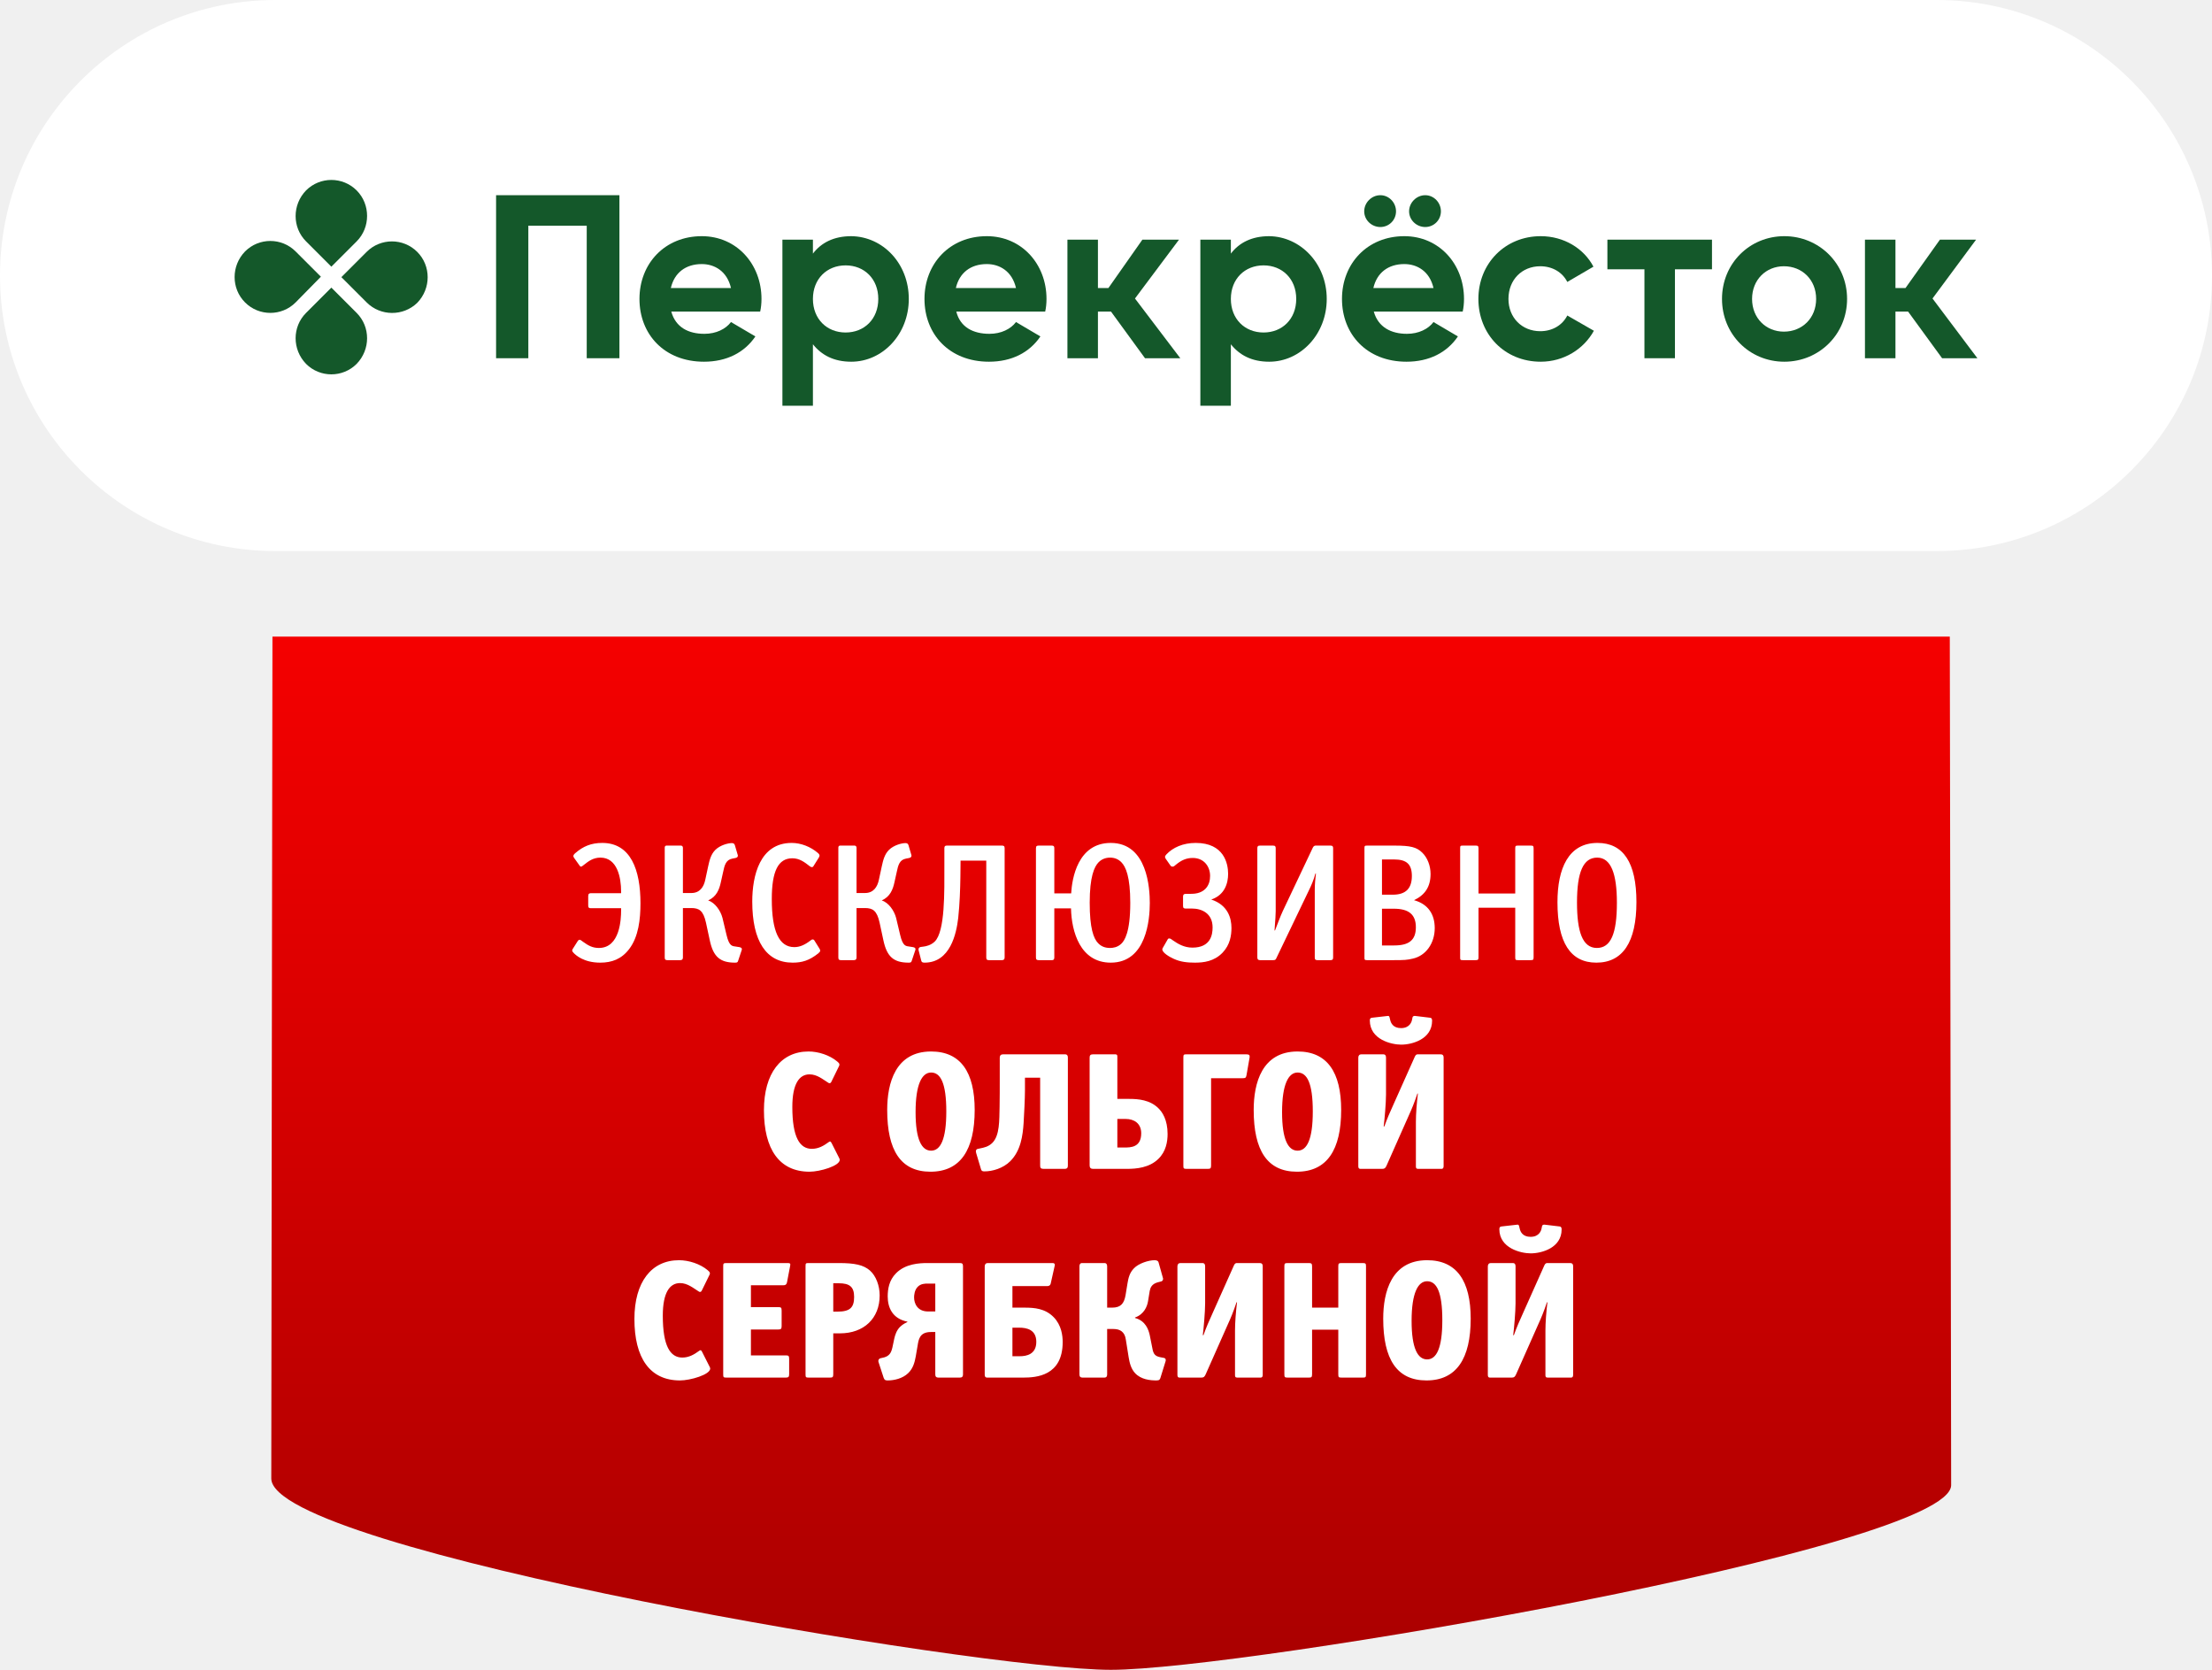
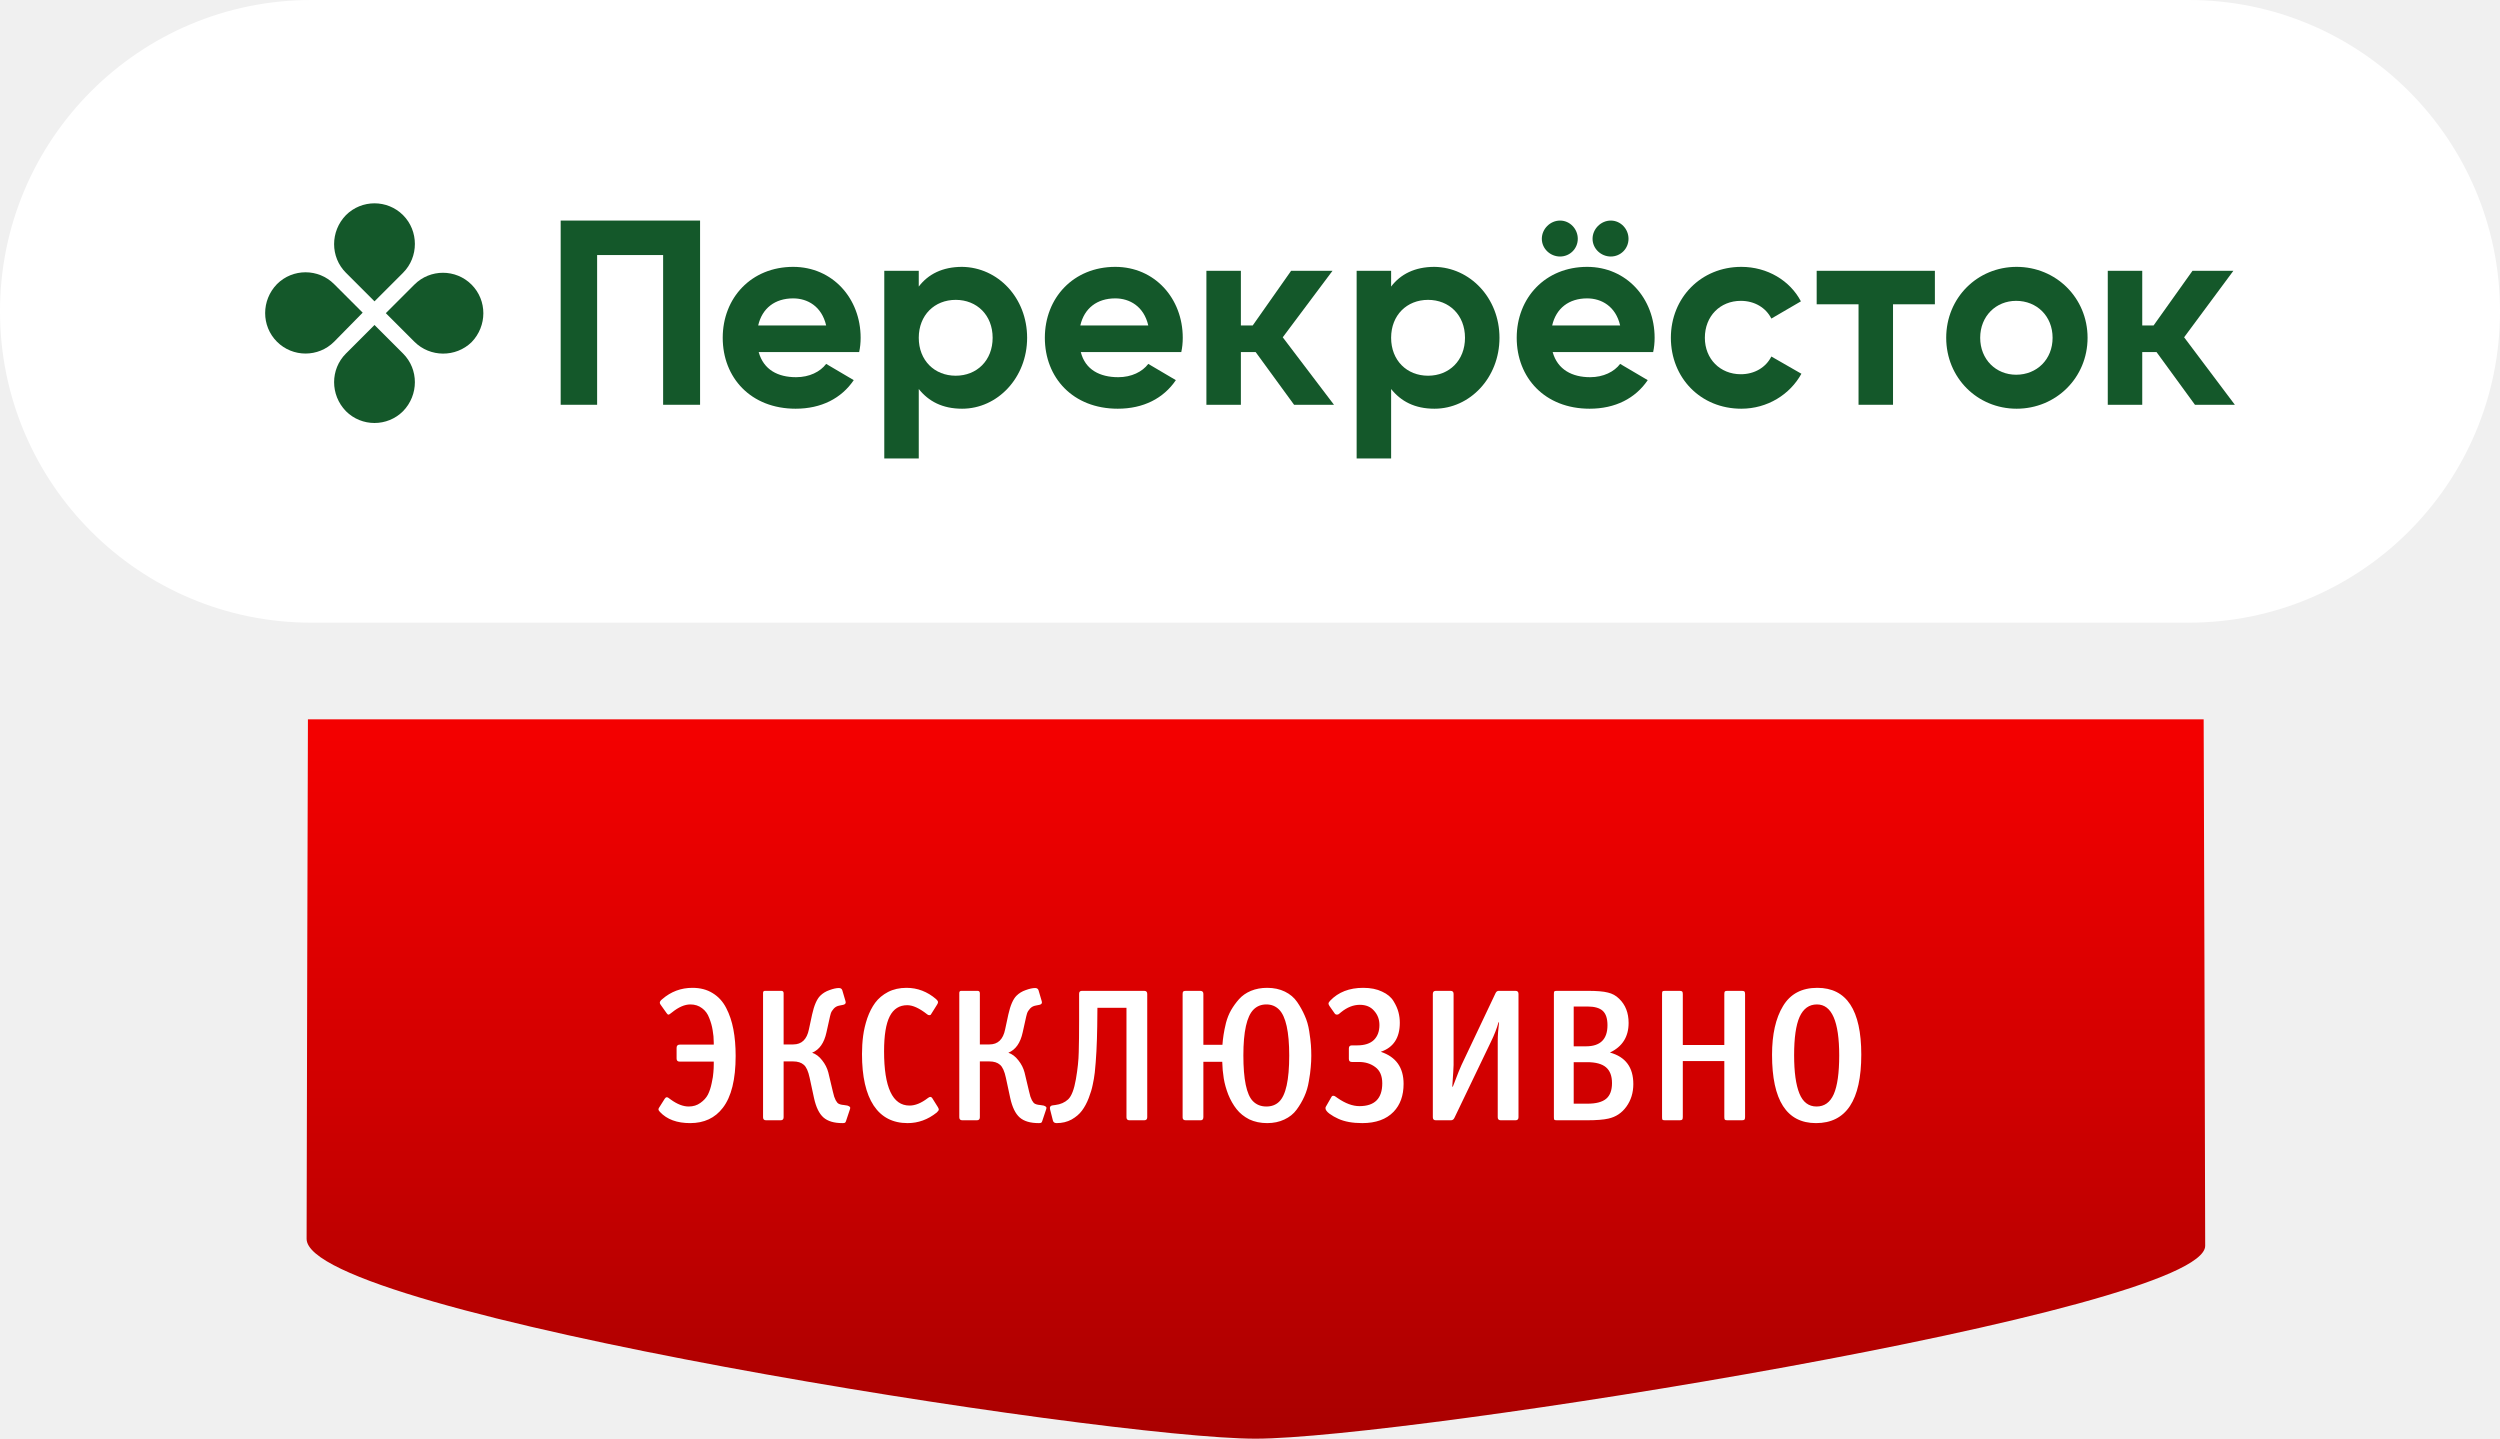
- <svg xmlns="http://www.w3.org/2000/svg" width="212" height="160" viewBox="0 0 212 160" fill="none">
-   <path d="M187 142.304C187 148.33 119.18 160 106.471 160C93.762 160 26 148.542 26 141.667C26 134.792 26.112 61 26.112 61H186.87C186.87 61 187 136.32 187 142.304Z" fill="url(#paint0_linear)" />
-   <path d="M54.871 90.96C54.855 90.992 54.839 91.04 54.839 91.072C54.839 91.152 54.903 91.232 54.967 91.296C55.175 91.52 55.943 92.24 57.527 92.24C58.631 92.24 59.559 91.904 60.295 90.944C61.207 89.76 61.383 88.048 61.383 86.544C61.383 83.36 60.455 80.768 57.719 80.768C56.647 80.768 55.879 81.104 55.159 81.728C54.999 81.856 54.951 81.952 54.951 82.032C54.951 82.08 54.983 82.144 55.015 82.192L55.527 82.912C55.575 82.992 55.623 83.04 55.687 83.04C55.719 83.04 55.751 83.024 55.799 82.992L55.991 82.848C56.391 82.528 56.855 82.176 57.543 82.176C59.175 82.176 59.527 84.112 59.527 85.424V85.584H56.647C56.487 85.584 56.375 85.632 56.375 85.856V86.768C56.375 86.976 56.455 87.024 56.631 87.024H59.527V87.232C59.527 88.048 59.431 90.832 57.399 90.832C56.807 90.832 56.407 90.624 55.879 90.24L55.703 90.112C55.655 90.064 55.591 90.048 55.543 90.048C55.479 90.048 55.431 90.08 55.367 90.176L54.871 90.96ZM65.195 92C65.371 92 65.451 91.92 65.451 91.744V87.008H66.251C67.004 87.008 67.403 87.248 67.659 88.4L68.028 90.112C68.364 91.68 69.019 92.24 70.444 92.24C70.651 92.24 70.7 92.208 70.748 92.048L71.084 91.04C71.1 91.008 71.1 90.976 71.1 90.944C71.1 90.784 70.907 90.768 70.859 90.752L70.555 90.704C70.204 90.64 69.9 90.736 69.627 89.568L69.243 87.952C69.052 87.232 68.523 86.496 67.868 86.272C68.668 85.936 68.939 85.216 69.084 84.544L69.308 83.536C69.436 82.928 69.564 82.384 70.188 82.272L70.507 82.208C70.635 82.176 70.716 82.112 70.716 82C70.716 81.968 70.716 81.936 70.7 81.904L70.427 80.976C70.379 80.816 70.251 80.784 70.139 80.784C69.787 80.784 69.019 80.976 68.555 81.44C68.124 81.872 67.996 82.448 67.868 83.024L67.596 84.288C67.451 85.008 67.052 85.568 66.267 85.568H65.451V81.232C65.451 81.104 65.371 81.024 65.26 81.024H63.867C63.788 81.024 63.708 81.088 63.708 81.2V91.744C63.708 91.952 63.788 92 63.964 92H65.195ZM78.529 90.88L78.049 90.112C78.001 90.032 77.937 90.016 77.889 90.016C77.809 90.016 77.745 90.064 77.665 90.128C77.121 90.544 76.641 90.752 76.129 90.752C74.673 90.752 73.969 89.248 73.969 86.144C73.969 83.456 74.593 82.24 75.937 82.24C76.625 82.24 77.105 82.608 77.617 83.008C77.665 83.056 77.745 83.088 77.809 83.088C77.857 83.088 77.921 83.072 77.953 83.008L78.465 82.192C78.513 82.112 78.545 82.048 78.545 81.984C78.545 81.904 78.497 81.824 78.385 81.728C77.697 81.136 76.769 80.768 75.873 80.768C72.817 80.768 72.097 83.92 72.097 86.384C72.097 90.192 73.441 92.24 75.969 92.24C76.849 92.24 77.553 92.048 78.433 91.344C78.561 91.232 78.609 91.168 78.609 91.088C78.609 91.024 78.577 90.96 78.529 90.88ZM81.836 92C82.012 92 82.092 91.92 82.092 91.744V87.008H82.892C83.644 87.008 84.044 87.248 84.3 88.4L84.668 90.112C85.004 91.68 85.66 92.24 87.084 92.24C87.292 92.24 87.34 92.208 87.388 92.048L87.724 91.04C87.74 91.008 87.74 90.976 87.74 90.944C87.74 90.784 87.548 90.768 87.5 90.752L87.196 90.704C86.844 90.64 86.54 90.736 86.268 89.568L85.884 87.952C85.692 87.232 85.164 86.496 84.508 86.272C85.308 85.936 85.58 85.216 85.724 84.544L85.948 83.536C86.076 82.928 86.204 82.384 86.828 82.272L87.148 82.208C87.276 82.176 87.356 82.112 87.356 82C87.356 81.968 87.356 81.936 87.34 81.904L87.068 80.976C87.02 80.816 86.892 80.784 86.78 80.784C86.428 80.784 85.66 80.976 85.196 81.44C84.764 81.872 84.636 82.448 84.508 83.024L84.236 84.288C84.092 85.008 83.692 85.568 82.908 85.568H82.092V81.232C82.092 81.104 82.012 81.024 81.9 81.024H80.508C80.428 81.024 80.348 81.088 80.348 81.2V91.744C80.348 91.952 80.428 92 80.604 92H81.836ZM96.285 81.28C96.285 81.072 96.205 81.024 96.029 81.024H90.749C90.589 81.024 90.509 81.072 90.509 81.264V82.928C90.509 85.44 90.589 89.248 89.581 90.224C89.229 90.56 88.781 90.672 88.493 90.704L88.253 90.736C88.125 90.752 88.029 90.832 88.029 90.976C88.029 91.008 88.045 91.04 88.045 91.072L88.285 92.016C88.317 92.16 88.365 92.24 88.605 92.24C91.069 92.24 91.661 89.472 91.837 87.952C91.981 86.608 92.029 85.168 92.045 84.016L92.061 82.464H94.525V91.744C94.525 91.952 94.605 92 94.781 92H96.029C96.205 92 96.285 91.92 96.285 91.744V81.28ZM101.046 85.6V81.28C101.046 81.04 100.934 81.024 100.774 81.024H99.574C99.398 81.024 99.286 81.04 99.286 81.28V91.76C99.286 91.968 99.398 92 99.558 92H100.822C101.03 92 101.046 91.856 101.046 91.728V87.04H102.646C102.694 89.264 103.526 92.24 106.454 92.24C109.894 92.24 110.198 88.064 110.198 86.528C110.198 85.168 109.99 80.768 106.454 80.768C103.286 80.768 102.742 84.192 102.662 85.6H101.046ZM106.39 90.832C105.91 90.832 105.542 90.688 105.238 90.368C104.806 89.92 104.438 88.944 104.438 86.496C104.438 84.016 104.87 83.04 105.302 82.608C105.478 82.432 105.83 82.176 106.39 82.176C106.838 82.176 107.19 82.336 107.462 82.608C107.894 83.04 108.326 84 108.326 86.512C108.326 89.36 107.766 90.144 107.462 90.432C107.094 90.784 106.646 90.832 106.39 90.832ZM113.384 86.8C113.384 87.008 113.464 87.056 113.64 87.056H114.248C115.144 87.056 116.216 87.488 116.216 88.864C116.216 89.552 116.04 90.8 114.28 90.8C113.48 90.8 112.888 90.432 112.424 90.112L112.264 90C112.184 89.936 112.104 89.92 112.056 89.92C111.992 89.92 111.96 89.936 111.928 89.984L111.432 90.848C111.4 90.896 111.4 90.928 111.4 90.976C111.4 91.28 112.056 91.68 112.488 91.872C113.144 92.176 113.816 92.24 114.52 92.24C115.352 92.24 116.36 92.128 117.176 91.28C117.896 90.528 118.024 89.616 118.024 88.912C118.024 87.984 117.688 86.72 116.088 86.192C117.384 85.76 117.704 84.624 117.704 83.728C117.704 82.736 117.304 80.768 114.6 80.768C113.368 80.768 112.408 81.216 111.8 81.856C111.704 81.952 111.656 82.032 111.656 82.112C111.656 82.176 111.688 82.224 111.736 82.304L112.184 82.944C112.232 83.008 112.296 83.04 112.376 83.04C112.44 83.04 112.504 83.024 112.552 82.976L112.728 82.832C113.224 82.432 113.688 82.208 114.312 82.208C115.416 82.208 115.976 83.056 115.976 83.92C115.976 84.32 115.896 84.8 115.512 85.184C115.064 85.616 114.472 85.648 114.088 85.648H113.64C113.464 85.648 113.384 85.728 113.384 85.904V86.8ZM127.768 81.28C127.768 81.104 127.72 81.024 127.512 81.024H126.088C126.04 81.024 125.912 81.04 125.832 81.2L122.936 87.312C122.728 87.744 122.328 88.832 122.2 89.152H122.152C122.232 88.032 122.264 87.68 122.264 87.312V81.28C122.264 81.104 122.216 81.024 122.008 81.024H120.76C120.552 81.024 120.504 81.104 120.504 81.28V91.744C120.504 91.92 120.584 92 120.76 92H122.04C122.248 92 122.28 91.92 122.344 91.776L125.416 85.376C125.704 84.784 125.896 84.336 126.072 83.696H126.12C126.056 84.192 126.008 84.752 126.008 85.296V91.744C126.008 91.952 126.088 92 126.264 92H127.512C127.688 92 127.768 91.952 127.768 91.744V81.28ZM137.506 88.928C137.506 87.6 136.866 86.624 135.522 86.256C136.594 85.744 137.106 84.944 137.106 83.744C137.106 82.944 136.802 82.176 136.306 81.696C135.762 81.168 135.186 81.024 133.65 81.024H131.026C130.786 81.024 130.77 81.056 130.77 81.296V91.728C130.77 91.968 130.786 92 131.026 92H133.554C134.61 92 134.85 91.984 135.394 91.856C136.658 91.584 137.506 90.384 137.506 88.928ZM135.314 83.936C135.314 85.136 134.722 85.728 133.49 85.728H132.45V82.352H133.618C134.818 82.352 135.314 82.816 135.314 83.936ZM135.698 88.848C135.698 90.064 135.058 90.592 133.618 90.592H132.45V87.072H133.586C135.042 87.072 135.698 87.648 135.698 88.848ZM146.982 91.728V81.296C146.982 81.056 146.934 81.024 146.694 81.024H145.494C145.254 81.024 145.222 81.056 145.222 81.296V85.616H141.702V81.296C141.702 81.056 141.638 81.024 141.414 81.024H140.198C139.958 81.024 139.942 81.056 139.942 81.296V91.728C139.942 91.968 139.958 92 140.198 92H141.414C141.638 92 141.702 91.968 141.702 91.728V86.976H145.222V91.728C145.222 91.968 145.254 92 145.494 92H146.694C146.934 92 146.982 91.968 146.982 91.728ZM156.837 86.432C156.837 82.672 155.589 80.768 153.109 80.768C150.309 80.768 149.269 83.232 149.269 86.448C149.269 90.32 150.517 92.24 152.997 92.24C155.525 92.24 156.837 90.272 156.837 86.432ZM154.965 86.496C154.965 89.488 154.373 90.832 153.045 90.832C151.653 90.832 151.141 89.232 151.141 86.48C151.141 83.536 151.749 82.176 153.077 82.176C154.405 82.176 154.965 83.744 154.965 86.496ZM80.433 110.976L79.697 109.52C79.649 109.424 79.601 109.376 79.553 109.376C79.505 109.376 79.457 109.408 79.393 109.456C78.977 109.76 78.465 110.08 77.809 110.08C76.657 110.08 75.937 108.992 75.937 106.064C75.937 103.84 76.609 102.944 77.585 102.944C78.321 102.944 78.881 103.44 79.377 103.744C79.425 103.776 79.457 103.792 79.505 103.792C79.585 103.792 79.633 103.744 79.681 103.648L80.417 102.144C80.449 102.096 80.449 102.048 80.449 102C80.449 101.888 80.369 101.824 80.241 101.712C79.521 101.104 78.433 100.752 77.489 100.752C74.849 100.752 73.217 102.848 73.217 106.384C73.217 110.112 74.689 112.272 77.585 112.272C78.593 112.272 80.481 111.712 80.481 111.136C80.481 111.088 80.465 111.04 80.433 110.976ZM93.414 106.352C93.414 102.736 92.07 100.752 89.238 100.752C85.814 100.752 85.03 103.792 85.03 106.352C85.03 110.224 86.326 112.272 89.174 112.272C92.054 112.272 93.414 110.176 93.414 106.352ZM90.694 106.496C90.694 109.184 90.134 110.256 89.238 110.256C88.342 110.256 87.75 109.216 87.75 106.56C87.75 103.904 88.358 102.768 89.238 102.768C90.15 102.768 90.694 103.792 90.694 106.496ZM98.233 103.264H99.689V111.68C99.689 111.904 99.753 112 100.025 112H102.025C102.281 112 102.345 111.888 102.345 111.68V101.312C102.345 101.104 102.233 101.024 102.089 101.024H96.137C95.929 101.024 95.817 101.136 95.817 101.344V103.632C95.817 104.336 95.817 105.024 95.801 106.08C95.769 107.36 95.817 108.768 95.129 109.488C94.745 109.888 94.265 109.968 93.961 110.032L93.737 110.08C93.657 110.096 93.529 110.128 93.529 110.32C93.529 110.368 93.545 110.432 93.561 110.496L94.025 112.048C94.073 112.224 94.201 112.24 94.361 112.24C95.113 112.24 96.137 111.952 96.825 111.264C97.833 110.256 98.025 108.816 98.105 107.584C98.153 106.848 98.233 105.2 98.233 104.464V103.264ZM107.087 107.216H107.887C108.703 107.216 109.375 107.648 109.375 108.592C109.375 109.952 108.351 109.952 107.775 109.952H107.087V107.216ZM104.751 101.024C104.495 101.024 104.431 101.136 104.431 101.344V111.68C104.431 111.888 104.543 112 104.751 112H108.015C108.927 112 110.143 111.888 111.007 111.056C111.759 110.336 111.903 109.376 111.903 108.656C111.903 107.296 111.391 106.544 111.023 106.192C110.223 105.392 109.103 105.296 108.239 105.296H107.087V101.232C107.087 101.024 106.975 101.024 106.815 101.024H104.751ZM119.383 101.024H113.735C113.431 101.024 113.415 101.056 113.415 101.36V111.68C113.415 111.952 113.431 112 113.735 112H115.735C116.007 112 116.071 111.952 116.071 111.68V103.312H119.111C119.351 103.312 119.415 103.28 119.463 103.04L119.751 101.392C119.767 101.328 119.767 101.28 119.767 101.232C119.767 101.056 119.671 101.024 119.383 101.024ZM128.539 106.352C128.539 102.736 127.195 100.752 124.363 100.752C120.939 100.752 120.155 103.792 120.155 106.352C120.155 110.224 121.451 112.272 124.299 112.272C127.179 112.272 128.539 110.176 128.539 106.352ZM125.819 106.496C125.819 109.184 125.259 110.256 124.363 110.256C123.467 110.256 122.875 109.216 122.875 106.56C122.875 103.904 123.483 102.768 124.363 102.768C125.275 102.768 125.819 103.792 125.819 106.496ZM135.605 97.344H135.573C135.493 97.344 135.397 97.392 135.381 97.472L135.333 97.696C135.301 97.904 135.109 98.512 134.277 98.512C133.509 98.512 133.301 98.016 133.237 97.728L133.173 97.472C133.141 97.36 133.093 97.344 133.029 97.344L131.477 97.52C131.333 97.536 131.285 97.632 131.285 97.776C131.285 99.616 133.365 100.096 134.293 100.096C135.349 100.096 137.253 99.568 137.253 97.808C137.253 97.664 137.221 97.536 137.077 97.52L135.605 97.344ZM130.181 111.728C130.181 111.856 130.197 112 130.389 112H132.469C132.693 112 132.773 111.936 132.885 111.696L135.029 106.864C135.285 106.304 135.557 105.664 135.845 104.784H135.893C135.781 105.68 135.701 106.736 135.701 107.488V111.744C135.701 111.888 135.717 112 135.909 112H138.149C138.341 112 138.357 111.84 138.357 111.712V101.344C138.357 101.056 138.213 101.024 138.021 101.024H135.909C135.813 101.024 135.701 101.024 135.605 101.232L133.589 105.744C133.205 106.592 132.949 107.168 132.677 107.936H132.613C132.693 107.312 132.837 105.696 132.837 104.88V101.344C132.837 101.168 132.789 101.024 132.565 101.024H130.469C130.293 101.024 130.181 101.136 130.181 101.344V111.728ZM68.019 130.976L67.283 129.52C67.235 129.424 67.187 129.376 67.139 129.376C67.091 129.376 67.043 129.408 66.979 129.456C66.563 129.76 66.051 130.08 65.395 130.08C64.243 130.08 63.523 128.992 63.523 126.064C63.523 123.84 64.195 122.944 65.171 122.944C65.907 122.944 66.467 123.44 66.963 123.744C67.011 123.776 67.043 123.792 67.091 123.792C67.171 123.792 67.219 123.744 67.267 123.648L68.003 122.144C68.035 122.096 68.035 122.048 68.035 122C68.035 121.888 67.955 121.824 67.827 121.712C67.107 121.104 66.019 120.752 65.075 120.752C62.435 120.752 60.803 122.848 60.803 126.384C60.803 130.112 62.275 132.272 65.171 132.272C66.179 132.272 68.067 131.712 68.067 131.136C68.067 131.088 68.051 131.04 68.019 130.976ZM75.713 121.376C75.729 121.296 75.745 121.216 75.745 121.168C75.745 121.056 75.681 121.024 75.473 121.024H69.633C69.329 121.024 69.313 121.072 69.313 121.344V131.664C69.313 131.968 69.329 132 69.633 132H75.297C75.569 132 75.633 131.936 75.633 131.664V130.208C75.633 129.904 75.569 129.872 75.297 129.872H71.969V127.392H74.577C74.849 127.392 74.913 127.328 74.913 127.056V125.584C74.913 125.28 74.849 125.248 74.577 125.248H71.969V123.152H75.073C75.281 123.152 75.377 123.088 75.425 122.88L75.713 121.376ZM84.308 124.128C84.308 123.184 83.956 122.256 83.38 121.744C82.756 121.2 81.924 121.024 80.388 121.024H77.524C77.22 121.024 77.204 121.04 77.204 121.344V131.664C77.204 131.968 77.22 132 77.524 132H79.524C79.796 132 79.86 131.968 79.86 131.664V127.76H80.5C82.804 127.76 84.308 126.32 84.308 124.128ZM81.86 124.272C81.86 125.312 81.444 125.68 80.244 125.68H79.86V122.96H80.372C81.428 122.96 81.86 123.296 81.86 124.272ZM88.887 121.024C88.119 121.024 86.775 121.088 85.879 122C85.207 122.672 85.079 123.52 85.079 124.224C85.079 125.264 85.511 126.352 86.967 126.64V126.672C86.903 126.704 86.535 126.864 86.263 127.136C85.927 127.472 85.783 127.92 85.703 128.288L85.527 129.12C85.415 129.584 85.271 129.984 84.535 130.112L84.391 130.144C84.263 130.176 84.183 130.272 84.183 130.4C84.183 130.432 84.183 130.48 84.199 130.512L84.695 132.032C84.775 132.256 84.903 132.272 85.079 132.272C85.687 132.272 86.503 132.096 87.047 131.568C87.527 131.104 87.671 130.496 87.767 129.968L87.943 128.944C88.039 128.368 88.119 127.632 89.223 127.632H89.639V131.68C89.639 131.888 89.703 132 89.959 132H91.975C92.183 132 92.295 131.936 92.295 131.68V121.312C92.295 121.072 92.199 121.024 91.975 121.024H88.887ZM89.639 125.664H88.951C87.911 125.664 87.607 124.88 87.607 124.32C87.607 124.112 87.639 123.616 87.959 123.296C88.263 122.992 88.663 122.992 88.903 122.992H89.639V125.664ZM97.032 123.232H100.392C100.552 123.232 100.664 123.136 100.696 123.008L101.08 121.296C101.096 121.248 101.096 121.232 101.096 121.2C101.096 121.04 100.968 121.024 100.856 121.024H94.664C94.488 121.024 94.376 121.136 94.376 121.344V131.712C94.376 131.856 94.408 132 94.616 132H98.056C99.32 132 101.848 131.84 101.848 128.592C101.848 127.984 101.736 126.976 100.984 126.208C100.168 125.376 99.144 125.296 98.184 125.296H97.032V123.232ZM97.032 127.216H97.688C98.408 127.216 99.32 127.408 99.32 128.576C99.32 129.792 98.344 129.952 97.752 129.952H97.032V127.216ZM105.838 132C106.094 132 106.11 131.808 106.11 131.68V127.344H106.734C107.342 127.344 107.806 127.616 107.902 128.368L108.174 130.064C108.254 130.544 108.382 131.136 108.782 131.568C109.358 132.192 110.238 132.272 110.846 132.272C111.134 132.272 111.166 132.16 111.214 132.032L111.71 130.432C111.726 130.4 111.726 130.352 111.726 130.32C111.726 130.208 111.678 130.144 111.55 130.112L111.214 130.048C110.734 129.952 110.542 129.776 110.446 129.2L110.19 127.92C110.078 127.424 109.806 126.56 108.782 126.288V126.24C109.646 125.936 109.95 125.184 110.03 124.672L110.19 123.696C110.254 123.36 110.398 123.04 110.926 122.88L111.294 122.784C111.406 122.752 111.47 122.656 111.47 122.544C111.47 122.512 111.47 122.48 111.454 122.448L111.038 120.96C111.006 120.832 110.894 120.752 110.654 120.752C110.078 120.752 109.134 121.056 108.686 121.52C108.254 121.952 108.142 122.48 108.062 122.96L107.87 124.128C107.726 124.912 107.406 125.296 106.59 125.296H106.11V121.344C106.11 121.216 106.078 121.024 105.854 121.024H103.71C103.486 121.024 103.454 121.216 103.454 121.344V131.68C103.454 131.888 103.518 132 103.774 132H105.838ZM112.845 131.728C112.845 131.856 112.861 132 113.053 132H115.133C115.357 132 115.437 131.936 115.549 131.696L117.693 126.864C117.949 126.304 118.221 125.664 118.509 124.784H118.557C118.445 125.68 118.365 126.736 118.365 127.488V131.744C118.365 131.888 118.381 132 118.573 132H120.813C121.005 132 121.021 131.84 121.021 131.712V121.344C121.021 121.056 120.877 121.024 120.685 121.024H118.573C118.477 121.024 118.365 121.024 118.269 121.232L116.253 125.744C115.869 126.592 115.613 127.168 115.341 127.936H115.277C115.357 127.312 115.501 125.696 115.501 124.88V121.344C115.501 121.168 115.453 121.024 115.229 121.024H113.133C112.957 121.024 112.845 121.136 112.845 121.344V131.728ZM130.919 131.664V121.344C130.919 121.072 130.887 121.024 130.583 121.024H128.599C128.295 121.024 128.263 121.072 128.263 121.344V125.296H125.751V121.344C125.751 121.072 125.687 121.024 125.415 121.024H123.431C123.127 121.024 123.095 121.072 123.095 121.344V131.664C123.095 131.968 123.127 132 123.431 132H125.415C125.687 132 125.751 131.968 125.751 131.664V127.408H128.263V131.664C128.263 131.968 128.295 132 128.599 132H130.583C130.887 132 130.919 131.968 130.919 131.664ZM140.953 126.352C140.953 122.736 139.609 120.752 136.777 120.752C133.353 120.752 132.569 123.792 132.569 126.352C132.569 130.224 133.865 132.272 136.713 132.272C139.593 132.272 140.953 130.176 140.953 126.352ZM138.233 126.496C138.233 129.184 137.673 130.256 136.777 130.256C135.881 130.256 135.289 129.216 135.289 126.56C135.289 123.904 135.897 122.768 136.777 122.768C137.689 122.768 138.233 123.792 138.233 126.496ZM148.019 117.344H147.987C147.907 117.344 147.811 117.392 147.795 117.472L147.747 117.696C147.715 117.904 147.523 118.512 146.691 118.512C145.923 118.512 145.715 118.016 145.651 117.728L145.587 117.472C145.555 117.36 145.507 117.344 145.443 117.344L143.891 117.52C143.747 117.536 143.699 117.632 143.699 117.776C143.699 119.616 145.779 120.096 146.707 120.096C147.763 120.096 149.667 119.568 149.667 117.808C149.667 117.664 149.635 117.536 149.491 117.52L148.019 117.344ZM142.595 131.728C142.595 131.856 142.611 132 142.803 132H144.883C145.107 132 145.187 131.936 145.299 131.696L147.443 126.864C147.699 126.304 147.971 125.664 148.259 124.784H148.307C148.195 125.68 148.115 126.736 148.115 127.488V131.744C148.115 131.888 148.131 132 148.323 132H150.563C150.755 132 150.771 131.84 150.771 131.712V121.344C150.771 121.056 150.627 121.024 150.435 121.024H148.323C148.227 121.024 148.115 121.024 148.019 121.232L146.003 125.744C145.619 126.592 145.363 127.168 145.091 127.936H145.027C145.107 127.312 145.251 125.696 145.251 124.88V121.344C145.251 121.168 145.203 121.024 144.979 121.024H142.883C142.707 121.024 142.595 121.136 142.595 121.344V131.728Z" fill="white" />
+ <svg xmlns="http://www.w3.org/2000/svg" width="212" height="122" viewBox="0 0 212 122" fill="none">
+   <path d="M187 105.644C187 111.214 119.18 122 106.471 122C93.762 122 26 111.41 26 105.056C26 98.702 26.112 61 26.112 61H186.87C186.87 61 187 100.114 187 105.644Z" fill="url(#paint0_linear)" />
+   <path d="M55.871 93.96L56.367 93.176C56.421 93.091 56.479 93.048 56.543 93.048C56.607 93.048 56.661 93.069 56.703 93.112L56.879 93.24C57.423 93.635 57.93 93.832 58.399 93.832C58.783 93.832 59.114 93.731 59.391 93.528C59.679 93.325 59.893 93.091 60.031 92.824C60.17 92.547 60.277 92.221 60.351 91.848C60.437 91.464 60.485 91.16 60.495 90.936C60.517 90.701 60.527 90.467 60.527 90.232V90.024H57.631C57.461 90.024 57.375 89.939 57.375 89.768V88.856C57.375 88.675 57.466 88.584 57.647 88.584H60.527V88.424C60.527 88.051 60.495 87.693 60.431 87.352C60.378 87.011 60.282 86.669 60.143 86.328C60.015 85.976 59.813 85.699 59.535 85.496C59.258 85.283 58.927 85.176 58.543 85.176C58.063 85.176 57.546 85.4 56.991 85.848L56.799 85.992C56.757 86.024 56.719 86.04 56.687 86.04C56.634 86.04 56.581 85.997 56.527 85.912L56.015 85.192C55.973 85.128 55.951 85.075 55.951 85.032C55.951 84.936 56.021 84.835 56.159 84.728C56.895 84.088 57.749 83.768 58.719 83.768C59.381 83.768 59.951 83.917 60.431 84.216C60.922 84.515 61.306 84.936 61.583 85.48C61.861 86.013 62.063 86.616 62.191 87.288C62.319 87.96 62.383 88.712 62.383 89.544C62.383 91.539 62.021 93.005 61.295 93.944C60.634 94.808 59.711 95.24 58.527 95.24C57.407 95.24 56.554 94.925 55.967 94.296C55.882 94.211 55.839 94.136 55.839 94.072C55.839 94.04 55.85 94.003 55.871 93.96ZM66.195 95H64.963C64.793 95 64.707 94.915 64.707 94.744V84.2C64.707 84.083 64.761 84.024 64.868 84.024H66.26C66.388 84.024 66.451 84.093 66.451 84.232V88.568H67.267C67.982 88.568 68.425 88.141 68.596 87.288L68.868 86.024C69.038 85.256 69.267 84.728 69.555 84.44C69.769 84.227 70.03 84.067 70.34 83.96C70.659 83.843 70.926 83.784 71.139 83.784C71.289 83.784 71.385 83.848 71.427 83.976L71.7 84.904C71.71 84.925 71.716 84.957 71.716 85C71.716 85.107 71.646 85.176 71.507 85.208L71.188 85.272C70.996 85.304 70.835 85.389 70.707 85.528C70.579 85.667 70.494 85.805 70.451 85.944C70.409 86.083 70.361 86.28 70.308 86.536L70.084 87.544C69.891 88.44 69.486 89.016 68.868 89.272C69.188 89.379 69.47 89.592 69.716 89.912C69.972 90.232 70.147 90.579 70.243 90.952L70.627 92.568C70.67 92.728 70.707 92.872 70.74 93C70.782 93.117 70.825 93.219 70.868 93.304C70.921 93.379 70.963 93.443 70.996 93.496C71.028 93.539 71.076 93.576 71.139 93.608C71.204 93.629 71.246 93.645 71.267 93.656C71.289 93.667 71.337 93.677 71.412 93.688C71.486 93.699 71.534 93.704 71.555 93.704L71.859 93.752C72.019 93.805 72.1 93.869 72.1 93.944C72.1 93.987 72.094 94.019 72.084 94.04L71.748 95.048C71.726 95.133 71.694 95.187 71.651 95.208C71.62 95.229 71.55 95.24 71.444 95.24C70.729 95.24 70.19 95.08 69.828 94.76C69.465 94.44 69.198 93.891 69.028 93.112L68.659 91.4C68.542 90.845 68.377 90.477 68.163 90.296C67.95 90.104 67.646 90.008 67.251 90.008H66.451V94.744C66.451 94.915 66.366 95 66.195 95ZM79.529 93.88C79.582 93.965 79.609 94.035 79.609 94.088C79.609 94.152 79.55 94.237 79.433 94.344C78.686 94.941 77.865 95.24 76.969 95.24C75.71 95.24 74.75 94.744 74.089 93.752C73.427 92.749 73.097 91.293 73.097 89.384C73.097 88.851 73.129 88.339 73.193 87.848C73.257 87.357 73.374 86.856 73.545 86.344C73.726 85.832 73.95 85.395 74.217 85.032C74.494 84.659 74.857 84.355 75.305 84.12C75.763 83.885 76.286 83.768 76.873 83.768C77.801 83.768 78.638 84.088 79.385 84.728C79.492 84.824 79.545 84.909 79.545 84.984C79.545 85.037 79.518 85.107 79.465 85.192L78.953 86.008C78.931 86.061 78.883 86.088 78.809 86.088C78.734 86.088 78.67 86.061 78.617 86.008C77.966 85.496 77.406 85.24 76.937 85.24C76.265 85.24 75.769 85.555 75.449 86.184C75.129 86.813 74.969 87.8 74.969 89.144C74.969 92.216 75.689 93.752 77.129 93.752C77.609 93.752 78.121 93.544 78.665 93.128C78.761 93.053 78.835 93.016 78.889 93.016C78.953 93.016 79.006 93.048 79.049 93.112L79.529 93.88ZM82.836 95H81.604C81.433 95 81.348 94.915 81.348 94.744V84.2C81.348 84.083 81.401 84.024 81.508 84.024H82.9C83.028 84.024 83.092 84.093 83.092 84.232V88.568H83.908C84.623 88.568 85.066 88.141 85.236 87.288L85.508 86.024C85.679 85.256 85.908 84.728 86.196 84.44C86.409 84.227 86.671 84.067 86.98 83.96C87.3 83.843 87.567 83.784 87.78 83.784C87.93 83.784 88.025 83.848 88.068 83.976L88.34 84.904C88.351 84.925 88.356 84.957 88.356 85C88.356 85.107 88.287 85.176 88.148 85.208L87.828 85.272C87.636 85.304 87.476 85.389 87.348 85.528C87.22 85.667 87.135 85.805 87.092 85.944C87.049 86.083 87.001 86.28 86.948 86.536L86.724 87.544C86.532 88.44 86.127 89.016 85.508 89.272C85.828 89.379 86.111 89.592 86.356 89.912C86.612 90.232 86.788 90.579 86.884 90.952L87.268 92.568C87.311 92.728 87.348 92.872 87.38 93C87.423 93.117 87.466 93.219 87.508 93.304C87.561 93.379 87.604 93.443 87.636 93.496C87.668 93.539 87.716 93.576 87.78 93.608C87.844 93.629 87.887 93.645 87.908 93.656C87.93 93.667 87.978 93.677 88.052 93.688C88.127 93.699 88.175 93.704 88.196 93.704L88.5 93.752C88.66 93.805 88.74 93.869 88.74 93.944C88.74 93.987 88.735 94.019 88.724 94.04L88.388 95.048C88.367 95.133 88.335 95.187 88.292 95.208C88.26 95.229 88.191 95.24 88.084 95.24C87.37 95.24 86.831 95.08 86.468 94.76C86.106 94.44 85.839 93.891 85.668 93.112L85.3 91.4C85.183 90.845 85.017 90.477 84.804 90.296C84.591 90.104 84.287 90.008 83.892 90.008H83.092V94.744C83.092 94.915 83.007 95 82.836 95ZM97.285 84.28V94.744C97.285 94.915 97.2 95 97.029 95H95.781C95.61 95 95.525 94.915 95.525 94.744V85.464H93.061L93.045 87.016C93.024 88.541 92.954 89.853 92.837 90.952C92.794 91.315 92.736 91.661 92.661 91.992C92.597 92.323 92.485 92.696 92.325 93.112C92.165 93.528 91.973 93.885 91.749 94.184C91.536 94.472 91.242 94.723 90.869 94.936C90.496 95.139 90.074 95.24 89.605 95.24C89.424 95.24 89.317 95.165 89.285 95.016L89.045 94.072C89.045 94.061 89.045 94.045 89.045 94.024C89.034 94.003 89.029 93.987 89.029 93.976C89.029 93.837 89.104 93.757 89.253 93.736L89.493 93.704C89.93 93.651 90.293 93.491 90.581 93.224C90.869 92.947 91.088 92.376 91.237 91.512C91.386 90.648 91.466 89.885 91.477 89.224C91.498 88.552 91.509 87.624 91.509 86.44C91.509 86.205 91.509 86.035 91.509 85.928V84.264C91.509 84.104 91.589 84.024 91.749 84.024H97.029C97.2 84.024 97.285 84.109 97.285 84.28ZM102.046 88.6H103.662C103.683 88.312 103.715 88.029 103.758 87.752C103.8 87.464 103.87 87.123 103.966 86.728C104.072 86.333 104.216 85.976 104.398 85.656C104.59 85.325 104.814 85.016 105.07 84.728C105.336 84.429 105.672 84.195 106.078 84.024C106.494 83.853 106.952 83.768 107.454 83.768C108.019 83.768 108.52 83.875 108.958 84.088C109.395 84.301 109.742 84.595 109.998 84.968C110.254 85.341 110.467 85.725 110.638 86.12C110.819 86.515 110.947 86.957 111.022 87.448C111.096 87.928 111.144 88.317 111.166 88.616C111.187 88.915 111.198 89.219 111.198 89.528C111.198 89.848 111.182 90.173 111.15 90.504C111.128 90.824 111.075 91.219 110.99 91.688C110.915 92.157 110.787 92.589 110.606 92.984C110.435 93.368 110.216 93.741 109.95 94.104C109.694 94.456 109.347 94.733 108.91 94.936C108.483 95.139 107.998 95.24 107.454 95.24C106.888 95.24 106.382 95.133 105.934 94.92C105.496 94.696 105.139 94.408 104.862 94.056C104.584 93.704 104.35 93.293 104.158 92.824C103.976 92.355 103.848 91.896 103.774 91.448C103.699 90.989 103.656 90.52 103.646 90.04H102.046V94.728C102.046 94.909 101.971 95 101.822 95H100.558C100.376 95 100.286 94.92 100.286 94.76V84.28C100.286 84.173 100.307 84.104 100.35 84.072C100.392 84.04 100.467 84.024 100.574 84.024H101.774C101.955 84.024 102.046 84.109 102.046 84.28V88.6ZM107.39 93.832C107.827 93.832 108.184 93.699 108.462 93.432C109.038 92.888 109.326 91.581 109.326 89.512C109.326 87.485 109.038 86.184 108.462 85.608C108.174 85.32 107.816 85.176 107.39 85.176C106.952 85.176 106.59 85.32 106.302 85.608C105.726 86.184 105.438 87.48 105.438 89.496C105.438 91.523 105.704 92.813 106.238 93.368C106.536 93.677 106.92 93.832 107.39 93.832ZM114.384 89.8V88.904C114.384 88.733 114.469 88.648 114.64 88.648H115.088C115.717 88.648 116.192 88.493 116.512 88.184C116.821 87.875 116.976 87.453 116.976 86.92C116.976 86.451 116.827 86.051 116.528 85.72C116.24 85.379 115.835 85.208 115.312 85.208C114.768 85.208 114.24 85.416 113.728 85.832L113.552 85.976C113.509 86.019 113.451 86.04 113.376 86.04C113.291 86.04 113.227 86.008 113.184 85.944L112.736 85.304C112.683 85.219 112.656 85.155 112.656 85.112C112.656 85.037 112.704 84.952 112.8 84.856C113.493 84.131 114.427 83.768 115.6 83.768C116.229 83.768 116.763 83.875 117.2 84.088C117.648 84.291 117.973 84.563 118.176 84.904C118.379 85.235 118.517 85.549 118.592 85.848C118.667 86.136 118.704 86.429 118.704 86.728C118.704 88.008 118.165 88.829 117.088 89.192C118.379 89.619 119.024 90.525 119.024 91.912C119.024 92.904 118.741 93.693 118.176 94.28C117.557 94.92 116.672 95.24 115.52 95.24C114.699 95.24 114.021 95.117 113.488 94.872C113.221 94.755 112.971 94.611 112.736 94.44C112.512 94.269 112.4 94.115 112.4 93.976C112.4 93.923 112.411 93.88 112.432 93.848L112.928 92.984C112.96 92.941 113.003 92.92 113.056 92.92C113.131 92.92 113.2 92.947 113.264 93L113.424 93.112C114.085 93.571 114.704 93.8 115.28 93.8C116.571 93.8 117.216 93.155 117.216 91.864C117.216 91.235 117.019 90.776 116.624 90.488C116.24 90.2 115.781 90.056 115.248 90.056H114.64C114.469 90.056 114.384 89.971 114.384 89.8ZM128.768 84.28V94.744C128.768 94.915 128.683 95 128.512 95H127.264C127.094 95 127.008 94.915 127.008 94.744V88.296C127.008 87.805 127.046 87.272 127.12 86.696H127.072C126.934 87.208 126.715 87.768 126.416 88.376L123.344 94.776C123.28 94.925 123.179 95 123.04 95H121.76C121.59 95 121.504 94.915 121.504 94.744V84.28C121.504 84.109 121.59 84.024 121.76 84.024H123.008C123.179 84.024 123.264 84.109 123.264 84.28V90.312C123.264 90.493 123.227 91.107 123.152 92.152H123.2C123.222 92.099 123.286 91.933 123.392 91.656C123.499 91.379 123.6 91.117 123.696 90.872C123.792 90.627 123.872 90.44 123.936 90.312L126.832 84.2C126.896 84.083 126.982 84.024 127.088 84.024H128.512C128.683 84.024 128.768 84.109 128.768 84.28ZM138.506 91.928C138.506 92.664 138.309 93.304 137.914 93.848C137.53 94.381 137.023 94.717 136.394 94.856C135.989 94.952 135.375 95 134.554 95H132.026C131.909 95 131.834 94.984 131.802 94.952C131.781 94.92 131.77 94.845 131.77 94.728V84.296C131.77 84.179 131.781 84.104 131.802 84.072C131.834 84.04 131.909 84.024 132.026 84.024H134.65C135.418 84.024 135.983 84.072 136.346 84.168C136.719 84.253 137.039 84.429 137.306 84.696C137.839 85.208 138.106 85.891 138.106 86.744C138.106 87.917 137.578 88.755 136.522 89.256C137.845 89.619 138.506 90.509 138.506 91.928ZM136.314 86.936C136.314 86.371 136.181 85.965 135.914 85.72C135.647 85.475 135.215 85.352 134.618 85.352H133.45V88.728H134.49C135.706 88.728 136.314 88.131 136.314 86.936ZM136.202 93.176C136.533 92.899 136.698 92.456 136.698 91.848C136.698 91.24 136.527 90.792 136.186 90.504C135.845 90.216 135.311 90.072 134.586 90.072H133.45V93.592H134.618C135.343 93.592 135.871 93.453 136.202 93.176ZM147.982 94.728C147.982 94.845 147.961 94.92 147.918 94.952C147.886 94.984 147.811 95 147.694 95H146.494C146.377 95 146.302 94.984 146.27 94.952C146.238 94.92 146.222 94.845 146.222 94.728V89.976H142.702V94.728C142.702 94.845 142.681 94.92 142.638 94.952C142.606 94.984 142.531 95 142.414 95H141.198C141.081 95 141.006 94.984 140.974 94.952C140.953 94.92 140.942 94.845 140.942 94.728V84.296C140.942 84.179 140.953 84.104 140.974 84.072C141.006 84.04 141.081 84.024 141.198 84.024H142.414C142.531 84.024 142.606 84.04 142.638 84.072C142.681 84.104 142.702 84.179 142.702 84.296V88.616H146.222V84.296C146.222 84.179 146.238 84.104 146.27 84.072C146.302 84.04 146.377 84.024 146.494 84.024H147.694C147.811 84.024 147.886 84.04 147.918 84.072C147.961 84.104 147.982 84.179 147.982 84.296V94.728ZM157.837 89.432C157.837 93.304 156.557 95.24 153.997 95.24C151.511 95.24 150.269 93.309 150.269 89.448C150.269 87.72 150.578 86.344 151.197 85.32C151.815 84.285 152.786 83.768 154.109 83.768C156.594 83.768 157.837 85.656 157.837 89.432ZM155.965 89.496C155.965 86.616 155.335 85.176 154.077 85.176C153.415 85.176 152.925 85.528 152.605 86.232C152.295 86.925 152.141 88.008 152.141 89.48C152.141 90.909 152.29 91.992 152.589 92.728C152.887 93.464 153.373 93.832 154.045 93.832C154.706 93.832 155.191 93.485 155.501 92.792C155.81 92.088 155.965 90.989 155.965 89.496Z" fill="white" />
  <rect width="212" height="52.803" rx="26.401" fill="white" />
-   <path d="M34.18 23.131L31.757 25.553L29.335 23.131C27.998 21.794 27.998 19.622 29.335 18.244C30.671 16.908 32.843 16.908 34.18 18.244C35.516 19.581 35.516 21.794 34.18 23.131Z" fill="#14582A" />
-   <path d="M29.335 29.981L31.757 27.558L34.18 29.981C35.516 31.317 35.516 33.489 34.18 34.868C32.843 36.204 30.671 36.204 29.335 34.868C27.998 33.489 27.998 31.317 29.335 29.981Z" fill="#14582A" />
-   <path d="M35.141 28.978L32.718 26.556L35.141 24.133C36.477 22.797 38.649 22.797 39.986 24.133C41.322 25.47 41.322 27.642 39.986 29.02C38.649 30.315 36.477 30.315 35.141 28.978Z" fill="#14582A" />
-   <path d="M28.332 24.092L30.755 26.514L28.332 28.979C26.996 30.315 24.824 30.315 23.487 28.979C22.151 27.642 22.151 25.47 23.487 24.092C24.824 22.755 26.996 22.755 28.332 24.092Z" fill="#14582A" />
+   <path d="M34.18 23.131L31.757 25.554L29.335 23.131C27.998 21.795 27.998 19.623 29.335 18.244C30.671 16.908 32.843 16.908 34.18 18.244C35.516 19.581 35.516 21.795 34.18 23.131Z" fill="#14582A" />
+   <path d="M29.335 29.981L31.757 27.558L34.18 29.981C35.516 31.318 35.516 33.489 34.18 34.868C32.843 36.204 30.671 36.204 29.335 34.868C27.998 33.489 27.998 31.318 29.335 29.981Z" fill="#14582A" />
+   <path d="M35.141 28.979L32.718 26.556L35.141 24.134C36.477 22.797 38.649 22.797 39.986 24.134C41.322 25.47 41.322 27.642 39.986 29.02C38.649 30.315 36.477 30.315 35.141 28.979Z" fill="#14582A" />
+   <path d="M28.332 24.092L30.755 26.515L28.332 28.979C26.996 30.315 24.824 30.315 23.487 28.979C22.151 27.642 22.151 25.47 23.487 24.092C24.824 22.756 26.996 22.756 28.332 24.092Z" fill="#14582A" />
  <path d="M164.078 22.964H154.054V25.804H157.604V34.325H160.528V25.804H164.078V22.964Z" fill="#14582A" />
-   <path d="M67.51 31.986C68.638 31.986 69.557 31.526 70.058 30.858L72.397 32.236C71.353 33.782 69.641 34.659 67.469 34.659C63.668 34.659 61.287 32.027 61.287 28.644C61.287 25.261 63.709 22.63 67.26 22.63C70.601 22.63 72.982 25.303 72.982 28.644C72.982 29.062 72.94 29.48 72.857 29.855H64.336C64.754 31.359 65.965 31.986 67.51 31.986ZM70.058 27.6C69.682 25.971 68.471 25.303 67.26 25.303C65.714 25.303 64.628 26.138 64.294 27.6H70.058Z" fill="#14582A" />
-   <path d="M87.1 28.644C87.1 32.027 84.594 34.659 81.587 34.659C79.916 34.659 78.746 34.032 77.911 32.988V38.877H74.987V22.964H77.911V24.3C78.705 23.256 79.916 22.63 81.587 22.63C84.636 22.671 87.1 25.261 87.1 28.644ZM84.176 28.644C84.176 26.723 82.84 25.428 81.044 25.428C79.248 25.428 77.911 26.723 77.911 28.644C77.911 30.566 79.248 31.86 81.044 31.86C82.84 31.86 84.176 30.566 84.176 28.644Z" fill="#14582A" />
-   <path d="M94.827 31.986C95.954 31.986 96.873 31.526 97.374 30.858L99.713 32.236C98.669 33.782 96.957 34.659 94.785 34.659C90.984 34.659 88.603 32.027 88.603 28.644C88.603 25.261 91.026 22.63 94.576 22.63C97.918 22.63 100.298 25.303 100.298 28.644C100.298 29.062 100.257 29.48 100.173 29.855H91.652C92.028 31.359 93.281 31.986 94.827 31.986ZM97.374 27.6C96.999 25.971 95.787 25.303 94.576 25.303C93.031 25.303 91.945 26.138 91.611 27.6H97.374Z" fill="#14582A" />
-   <path d="M127.156 28.644C127.156 32.027 124.649 34.659 121.642 34.659C119.971 34.659 118.802 34.032 117.967 32.988V38.877H115.043V22.964H117.967V24.3C118.76 23.256 119.971 22.63 121.642 22.63C124.649 22.671 127.156 25.261 127.156 28.644ZM124.232 28.644C124.232 26.723 122.895 25.428 121.099 25.428C119.303 25.428 117.967 26.723 117.967 28.644C117.967 30.566 119.303 31.86 121.099 31.86C122.895 31.86 124.232 30.566 124.232 28.644Z" fill="#14582A" />
-   <path d="M134.841 31.986C135.968 31.986 136.887 31.526 137.388 30.858L139.727 32.236C138.683 33.782 136.971 34.659 134.799 34.659C130.998 34.659 128.617 32.028 128.617 28.644C128.617 25.261 131.04 22.63 134.59 22.63C137.931 22.63 140.312 25.303 140.312 28.644C140.312 29.062 140.27 29.48 140.187 29.856H131.666C132.084 31.359 133.337 31.986 134.841 31.986ZM130.747 20.249C130.747 19.414 131.457 18.704 132.293 18.704C133.128 18.704 133.796 19.414 133.796 20.249C133.796 21.084 133.128 21.753 132.293 21.753C131.457 21.753 130.747 21.084 130.747 20.249ZM137.388 27.6C137.013 25.971 135.801 25.303 134.59 25.303C133.045 25.303 131.959 26.138 131.624 27.6H137.388ZM135.049 20.249C135.049 19.414 135.76 18.704 136.595 18.704C137.43 18.704 138.098 19.414 138.098 20.249C138.098 21.084 137.43 21.753 136.595 21.753C135.76 21.753 135.049 21.084 135.049 20.249Z" fill="#14582A" />
-   <path d="M141.69 28.644C141.69 25.261 144.238 22.63 147.663 22.63C149.877 22.63 151.798 23.799 152.717 25.553L150.211 27.015C149.752 26.096 148.791 25.512 147.621 25.512C145.867 25.512 144.572 26.806 144.572 28.644C144.572 30.44 145.867 31.735 147.621 31.735C148.791 31.735 149.752 31.15 150.211 30.231L152.759 31.693C151.798 33.447 149.877 34.659 147.663 34.659C144.197 34.659 141.69 32.027 141.69 28.644Z" fill="#14582A" />
-   <path d="M165.038 28.644C165.038 25.261 167.67 22.63 171.011 22.63C174.353 22.63 177.026 25.261 177.026 28.644C177.026 32.027 174.353 34.659 171.011 34.659C167.67 34.659 165.038 32.027 165.038 28.644ZM174.06 28.644C174.06 26.806 172.724 25.512 170.969 25.512C169.257 25.512 167.92 26.806 167.92 28.644C167.92 30.482 169.257 31.777 170.969 31.777C172.724 31.777 174.06 30.482 174.06 28.644Z" fill="#14582A" />
+   <path d="M67.51 31.986C68.638 31.986 69.557 31.526 70.058 30.858L72.397 32.236C71.353 33.782 69.641 34.659 67.469 34.659C63.668 34.659 61.287 32.028 61.287 28.645C61.287 25.261 63.71 22.63 67.26 22.63C70.601 22.63 72.982 25.303 72.982 28.645C72.982 29.062 72.94 29.48 72.857 29.856H64.336C64.754 31.359 65.965 31.986 67.51 31.986ZM70.058 27.6C69.682 25.971 68.471 25.303 67.26 25.303C65.714 25.303 64.629 26.138 64.294 27.6H70.058Z" fill="#14582A" />
+   <path d="M87.1 28.645C87.1 32.028 84.594 34.659 81.587 34.659C79.916 34.659 78.746 34.032 77.911 32.988V38.878H74.987V22.964H77.911V24.301C78.705 23.256 79.916 22.63 81.587 22.63C84.636 22.672 87.1 25.261 87.1 28.645ZM84.176 28.645C84.176 26.723 82.84 25.428 81.044 25.428C79.248 25.428 77.911 26.723 77.911 28.645C77.911 30.566 79.248 31.861 81.044 31.861C82.84 31.861 84.176 30.566 84.176 28.645Z" fill="#14582A" />
+   <path d="M94.827 31.986C95.954 31.986 96.873 31.526 97.374 30.858L99.713 32.236C98.669 33.782 96.957 34.659 94.785 34.659C90.984 34.659 88.603 32.028 88.603 28.645C88.603 25.261 91.026 22.63 94.576 22.63C97.918 22.63 100.298 25.303 100.298 28.645C100.298 29.062 100.257 29.48 100.173 29.856H91.652C92.028 31.359 93.281 31.986 94.827 31.986ZM97.374 27.6C96.999 25.971 95.787 25.303 94.576 25.303C93.031 25.303 91.945 26.138 91.611 27.6H97.374Z" fill="#14582A" />
+   <path d="M127.156 28.645C127.156 32.028 124.649 34.659 121.642 34.659C119.971 34.659 118.802 34.032 117.967 32.988V38.878H115.043V22.964H117.967V24.301C118.76 23.256 119.971 22.63 121.642 22.63C124.649 22.672 127.156 25.261 127.156 28.645ZM124.232 28.645C124.232 26.723 122.895 25.428 121.099 25.428C119.303 25.428 117.967 26.723 117.967 28.645C117.967 30.566 119.303 31.861 121.099 31.861C122.895 31.861 124.232 30.566 124.232 28.645Z" fill="#14582A" />
+   <path d="M134.841 31.986C135.968 31.986 136.887 31.526 137.388 30.858L139.727 32.236C138.683 33.782 136.971 34.659 134.799 34.659C130.998 34.659 128.617 32.028 128.617 28.645C128.617 25.261 131.04 22.63 134.59 22.63C137.931 22.63 140.312 25.303 140.312 28.645C140.312 29.062 140.27 29.48 140.187 29.856H131.666C132.084 31.359 133.337 31.986 134.841 31.986ZM130.747 20.249C130.747 19.414 131.457 18.704 132.293 18.704C133.128 18.704 133.796 19.414 133.796 20.249C133.796 21.084 133.128 21.753 132.293 21.753C131.457 21.753 130.747 21.084 130.747 20.249ZM137.388 27.6C137.013 25.971 135.801 25.303 134.59 25.303C133.045 25.303 131.959 26.138 131.624 27.6H137.388ZM135.049 20.249C135.049 19.414 135.76 18.704 136.595 18.704C137.43 18.704 138.098 19.414 138.098 20.249C138.098 21.084 137.43 21.753 136.595 21.753C135.76 21.753 135.049 21.084 135.049 20.249Z" fill="#14582A" />
+   <path d="M141.69 28.645C141.69 25.261 144.238 22.63 147.663 22.63C149.877 22.63 151.798 23.799 152.717 25.554L150.211 27.015C149.752 26.097 148.791 25.512 147.621 25.512C145.867 25.512 144.572 26.807 144.572 28.645C144.572 30.441 145.867 31.735 147.621 31.735C148.791 31.735 149.752 31.151 150.211 30.232L152.759 31.694C151.798 33.448 149.877 34.659 147.663 34.659C144.196 34.659 141.69 32.028 141.69 28.645Z" fill="#14582A" />
+   <path d="M165.038 28.645C165.038 25.261 167.67 22.63 171.011 22.63C174.353 22.63 177.026 25.261 177.026 28.645C177.026 32.028 174.353 34.659 171.011 34.659C167.67 34.659 165.038 32.028 165.038 28.645ZM174.06 28.645C174.06 26.807 172.724 25.512 170.969 25.512C169.257 25.512 167.92 26.807 167.92 28.645C167.92 30.482 169.257 31.777 170.969 31.777C172.724 31.777 174.06 30.482 174.06 28.645Z" fill="#14582A" />
  <path d="M109.738 34.325H113.121L108.777 28.602L112.996 22.964H109.487L106.23 27.6H105.227V22.964H102.303V34.325H105.227V29.856H106.48L109.738 34.325Z" fill="#14582A" />
-   <path d="M186.132 34.325H189.515L185.213 28.602L189.389 22.964H185.923L182.623 27.6H181.662V22.964H178.739V34.325H181.662V29.856H182.874L186.132 34.325Z" fill="#14582A" />
-   <path d="M59.366 34.325H56.233V21.627H50.636V34.325H47.545V18.704H59.366V34.325Z" fill="#14582A" />
+   <path d="M186.132 34.325H189.515L185.213 28.602L189.39 22.964H185.923L182.623 27.6H181.662V22.964H178.739V34.325H181.662V29.856H182.874L186.132 34.325Z" fill="#14582A" />
+   <path d="M59.366 34.325H56.233V21.628H50.636V34.325H47.545V18.704H59.366V34.325Z" fill="#14582A" />
  <defs>
-     <linearGradient id="paint0_linear" x1="106.773" y1="160.046" x2="106.773" y2="53.266" gradientUnits="userSpaceOnUse">
+     <linearGradient id="paint0_linear" x1="106.773" y1="122.029" x2="106.773" y2="56.234" gradientUnits="userSpaceOnUse">
      <stop stop-color="#A90000" />
      <stop offset="0.468" stop-color="#D20000" />
      <stop offset="1" stop-color="#FA0000" />
    </linearGradient>
  </defs>
</svg>
